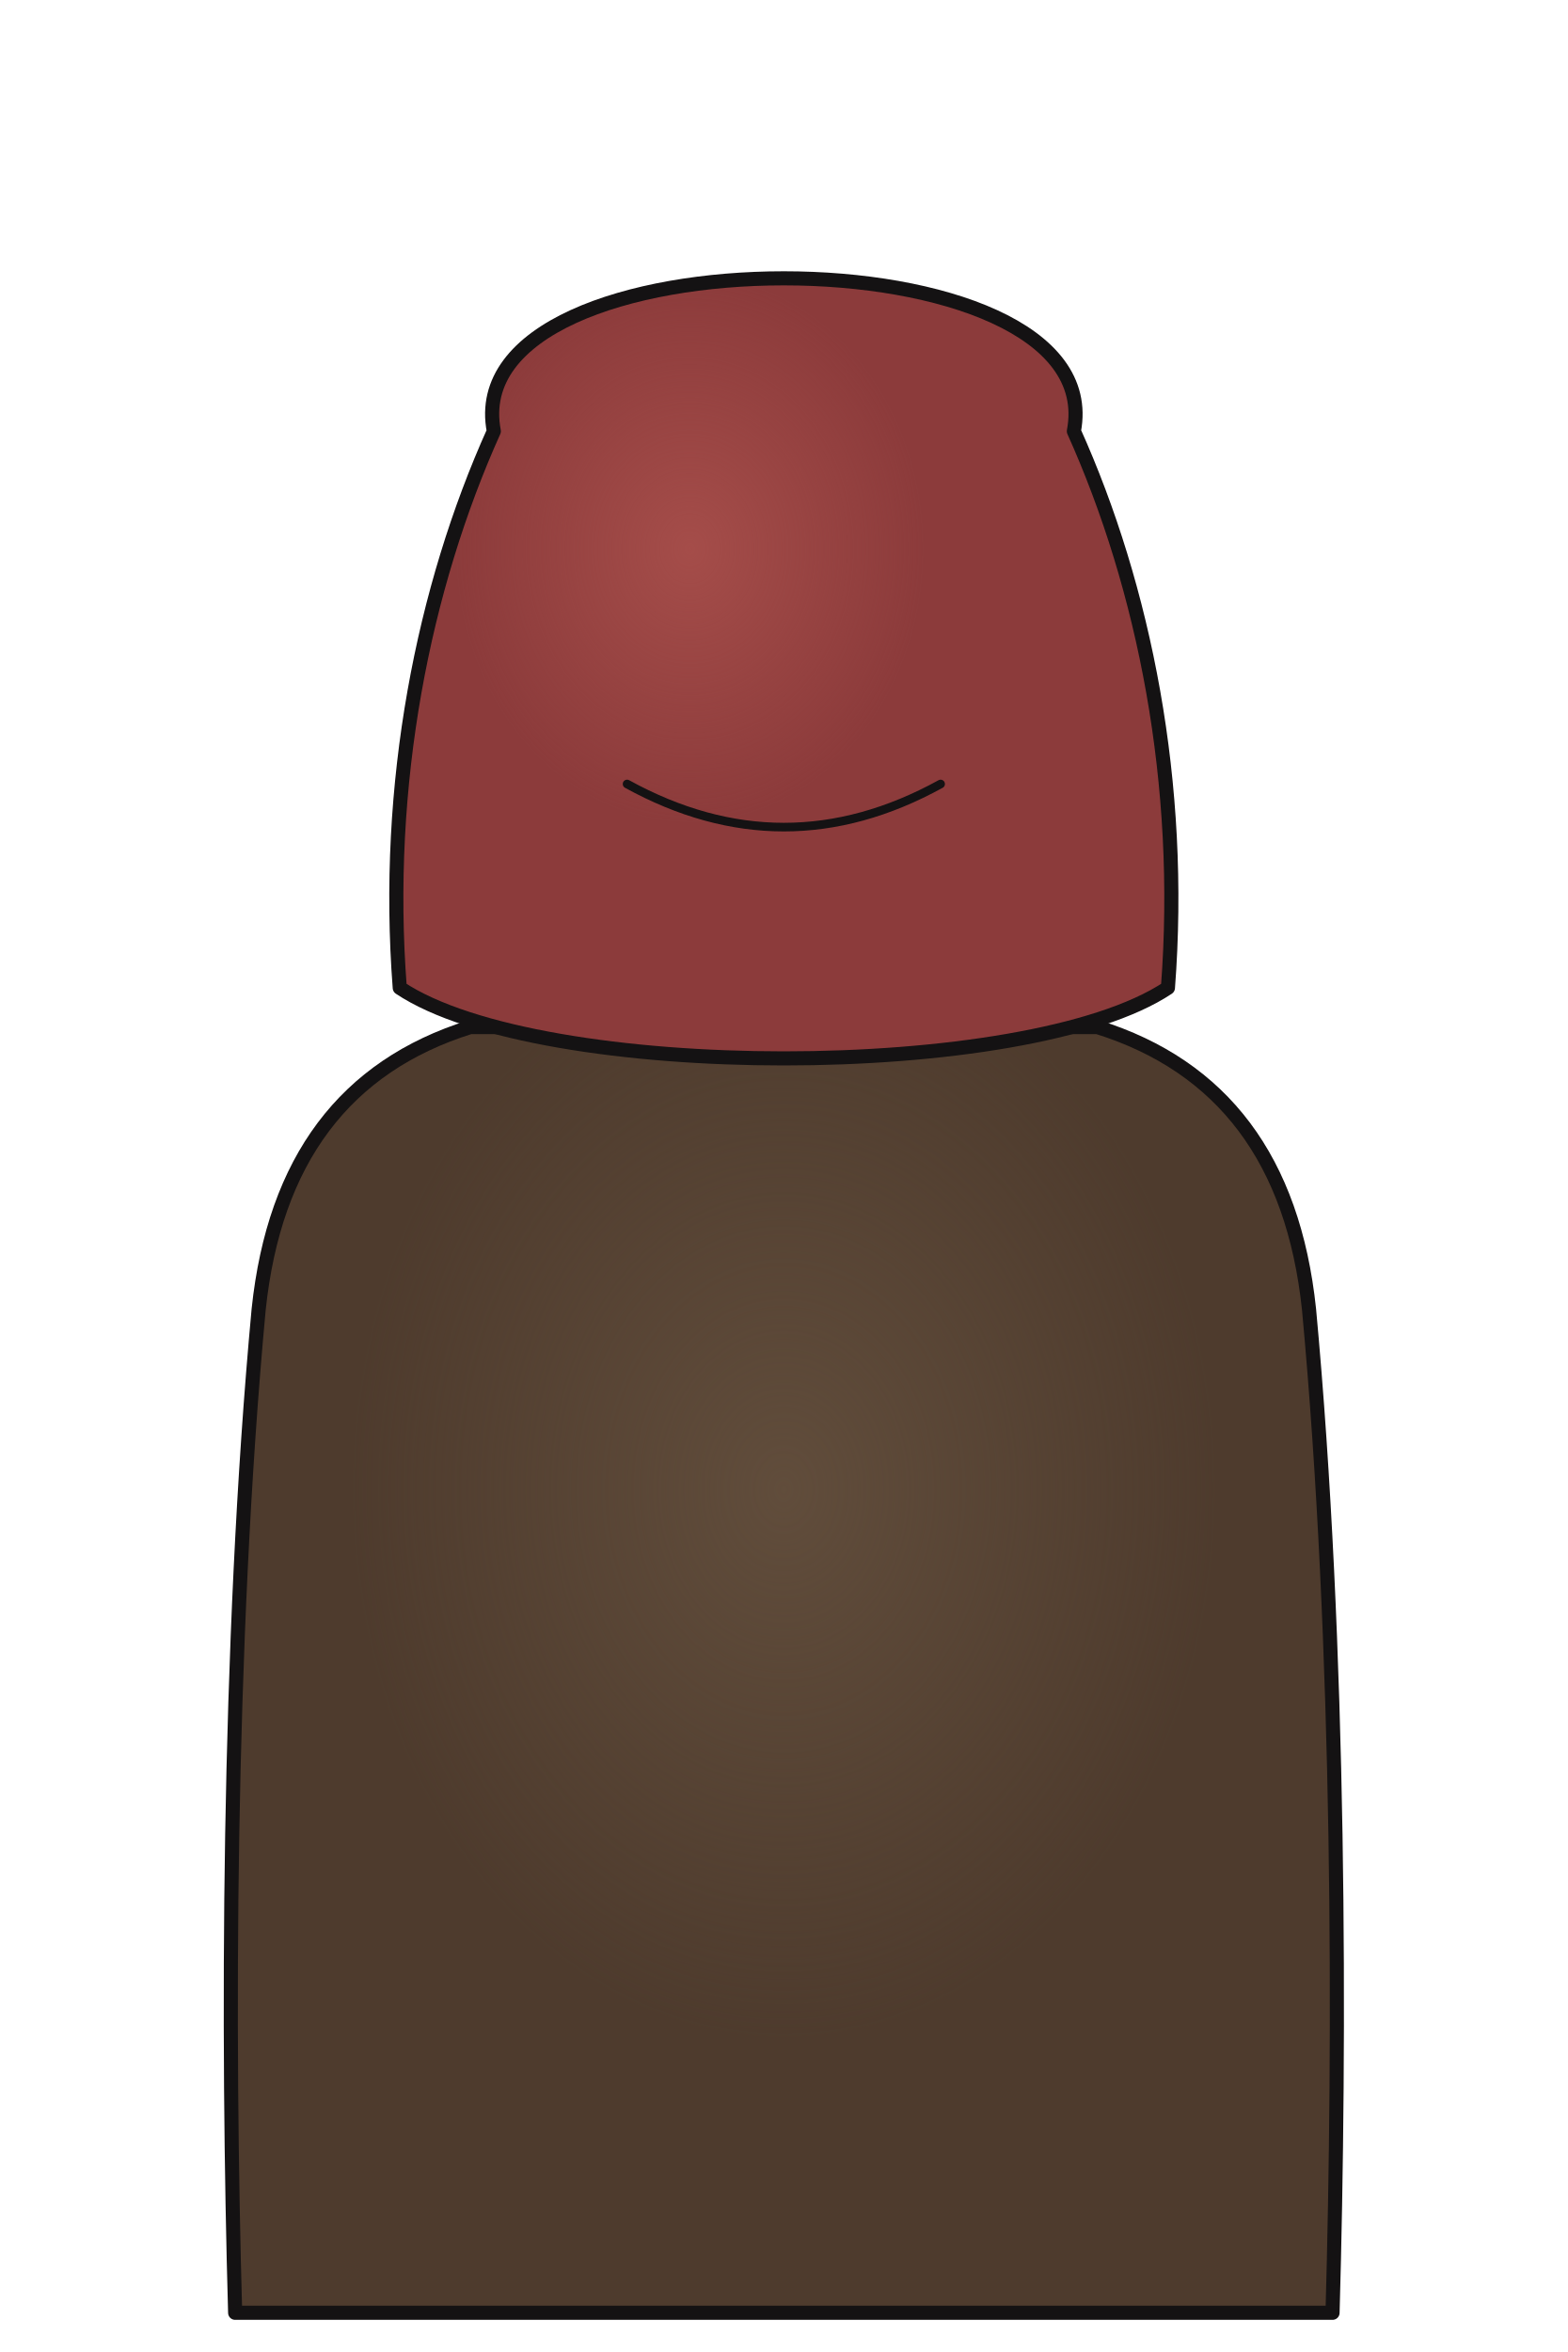
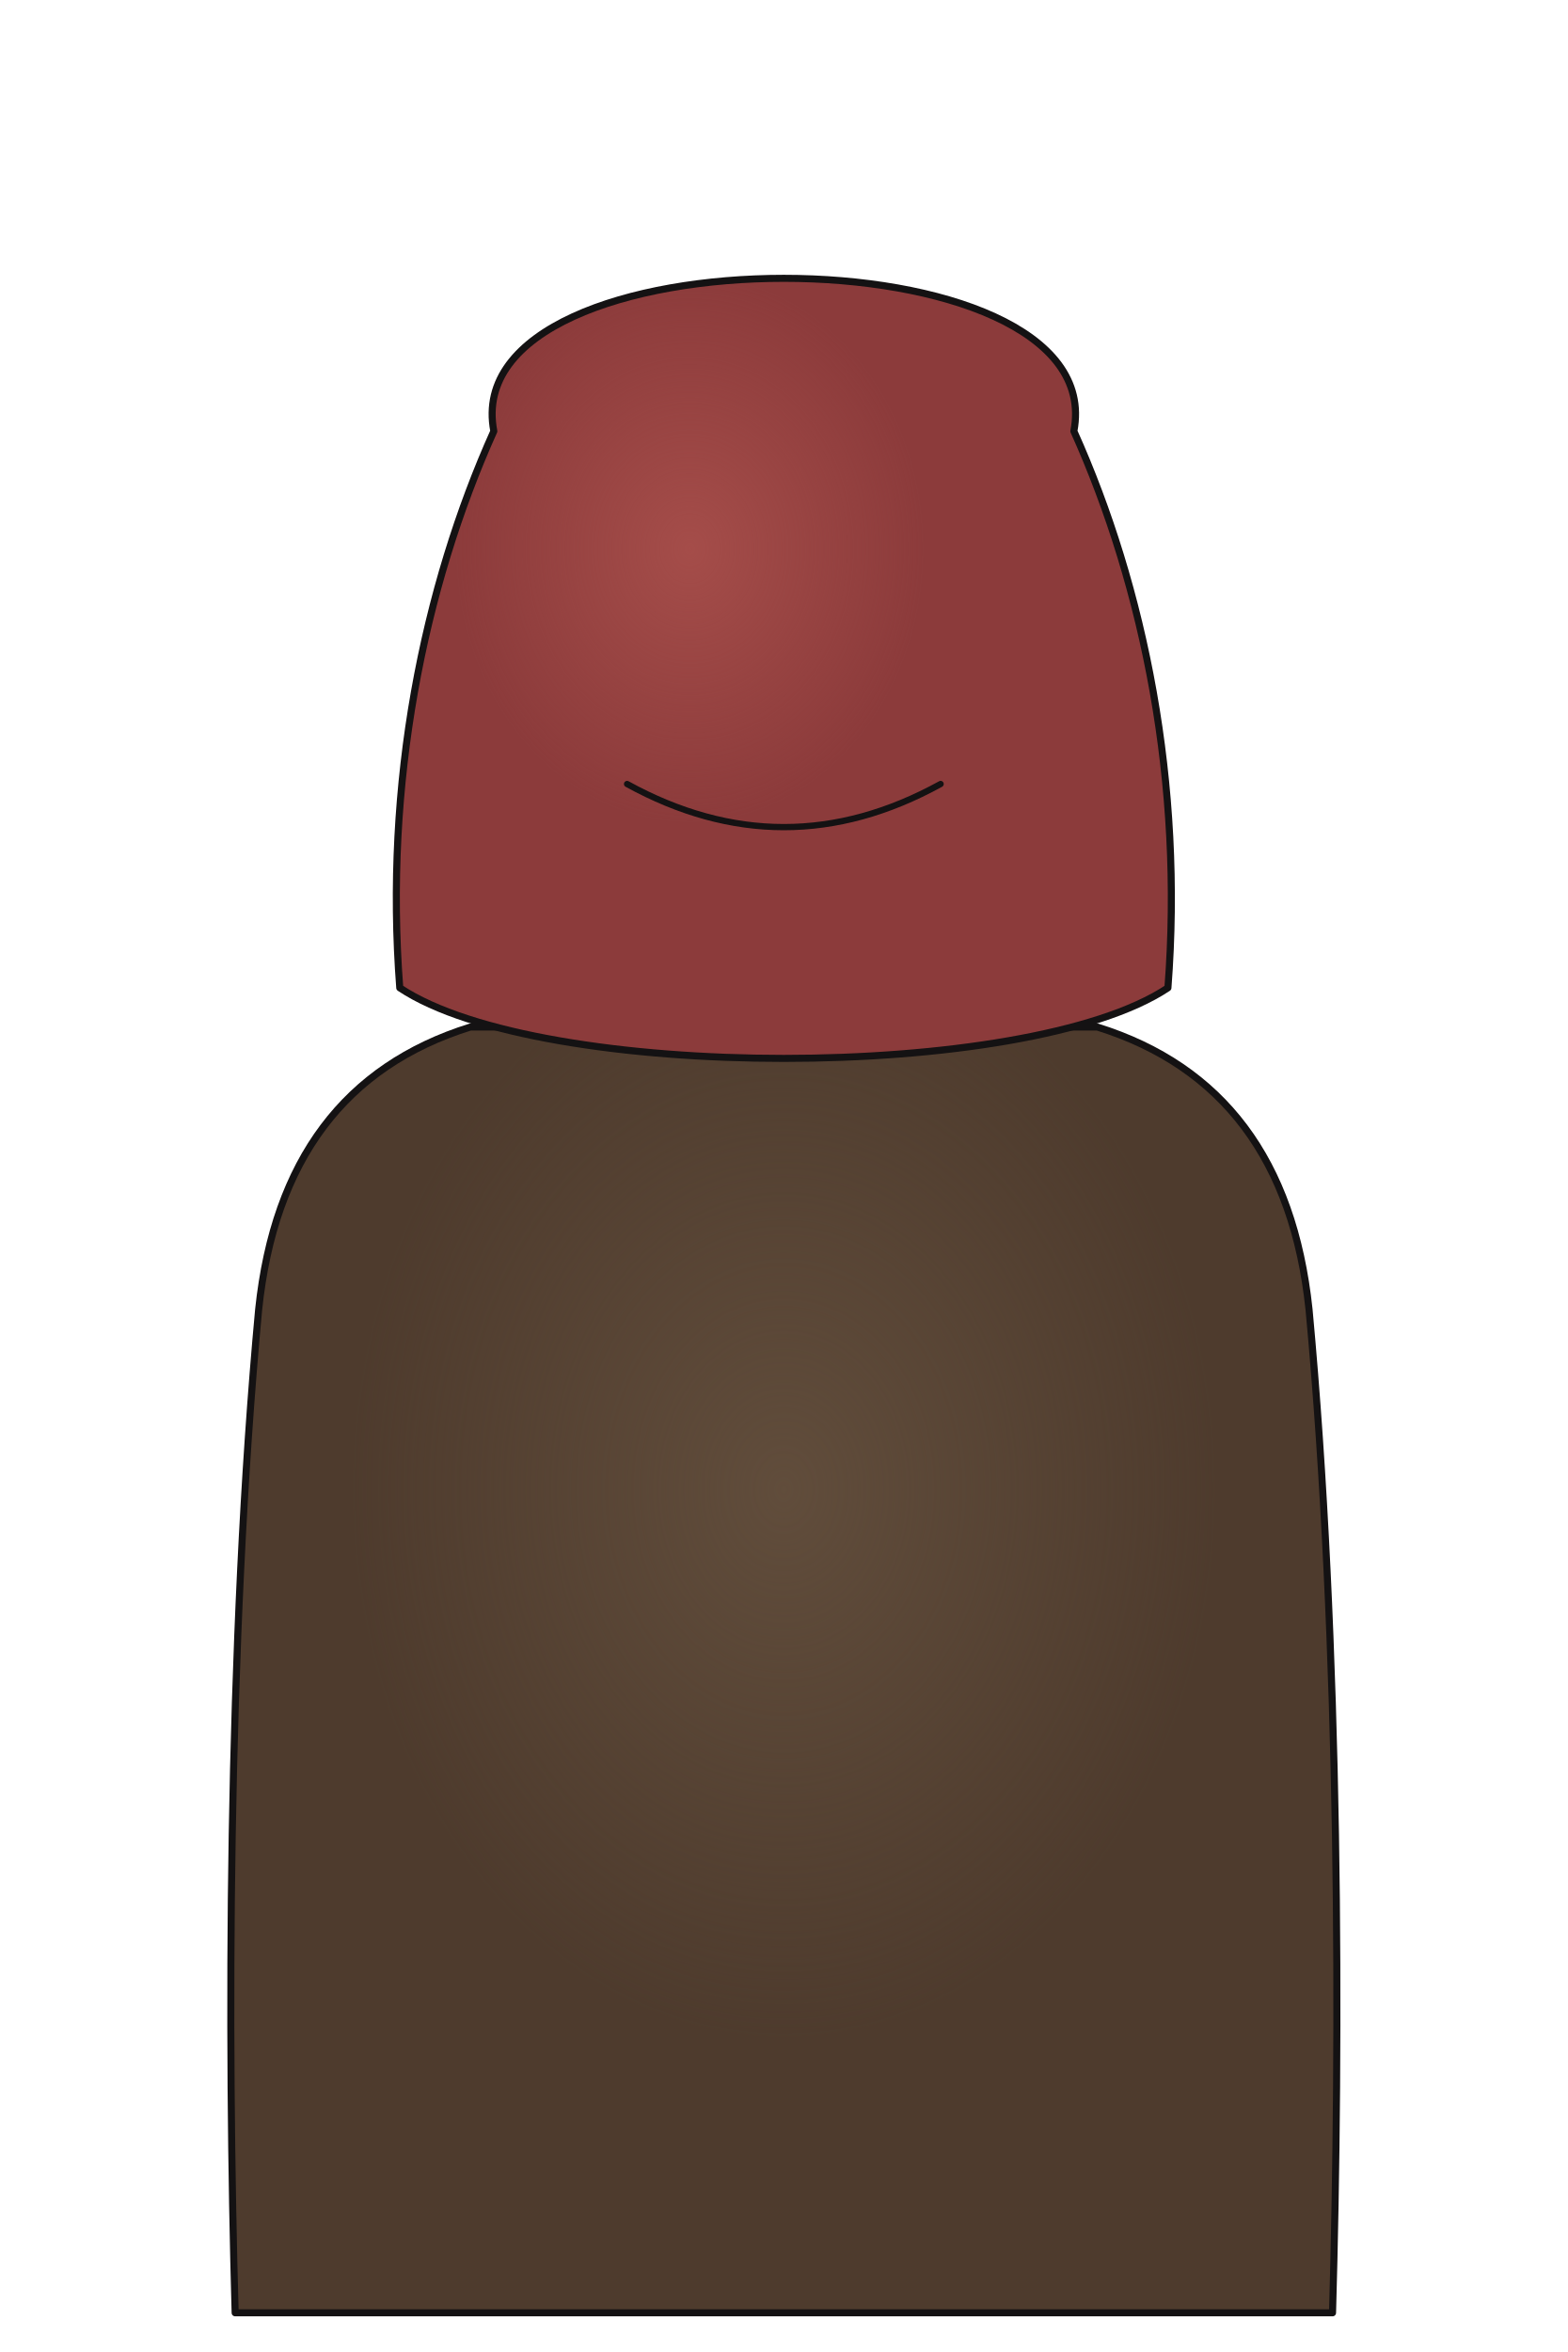
<svg xmlns="http://www.w3.org/2000/svg" width="800" height="1200" viewBox="0 0 400 600">
  <defs>
    <radialGradient id="g1">
      <stop offset="0" stop-color="#64503E" stop-opacity="0.85" />
      <stop offset="0.0" stop-color="#64503E" stop-opacity="0.85" />
      <stop offset="1" stop-color="#64503E" stop-opacity="0" />
    </radialGradient>
    <clipPath id="s1">
      <path d="M120,262 C88,272 70,296 66,334 C58,420 58,520 60,590 L340,590 C342,520 342,420 334,334 C330,296 312,272 280,262 Z" />
    </clipPath>
    <radialGradient id="g2">
      <stop offset="0" stop-color="#A9504C" stop-opacity="0.85" />
      <stop offset="0.0" stop-color="#A9504C" stop-opacity="0.85" />
      <stop offset="1" stop-color="#A9504C" stop-opacity="0" />
    </radialGradient>
    <clipPath id="s2">
      <path d="M126,110 C116,58 284,58 274,110 C292,150 302,200 298,252 C262,276 138,276 102,252 C98,200 108,150 126,110 Z" />
    </clipPath>
  </defs>
  <path d="M120,262 C88,272 70,296 66,334 C58,420 58,520 60,590 L340,590 C342,520 342,420 334,334 C330,296 312,272 280,262 Z" fill="#4E3B2D" />
  <g clip-path="url(#s1)">
    <ellipse cx="200" cy="380" rx="110" ry="140" fill="url(#g1)" />
  </g>
-   <path d="M120,262 C88,272 70,296 66,334 C58,420 58,520 60,590 L340,590 C342,520 342,420 334,334 C330,296 312,272 280,262 Z" fill="none" stroke="#141213" stroke-width="3.6" stroke-linejoin="round" stroke-linecap="round" />
+   <path d="M120,262 C88,272 70,296 66,334 C58,420 58,520 60,590 L340,590 C342,520 342,420 334,334 C330,296 312,272 280,262 Z" fill="none" stroke="#141213" stroke-width="1.8" stroke-linejoin="round" stroke-linecap="round" />
  <path d="M126,110 C116,58 284,58 274,110 C292,150 302,200 298,252 C262,276 138,276 102,252 C98,200 108,150 126,110 Z" fill="#8C3B3B" />
  <g clip-path="url(#s2)">
    <ellipse cx="176" cy="140" rx="60" ry="70" fill="url(#g2)" />
  </g>
-   <path d="M126,110 C116,58 284,58 274,110 C292,150 302,200 298,252 C262,276 138,276 102,252 C98,200 108,150 126,110 Z" fill="none" stroke="#141213" stroke-width="3.6" stroke-linejoin="round" stroke-linecap="round" />
-   <path d="M160,200 Q200,222 240,200" fill="none" stroke="#141213" stroke-width="2.2" stroke-linejoin="round" stroke-linecap="round" />
+   <path d="M126,110 C116,58 284,58 274,110 C292,150 302,200 298,252 C262,276 138,276 102,252 C98,200 108,150 126,110 Z" fill="none" stroke="#141213" stroke-width="1.8" stroke-linejoin="round" stroke-linecap="round" />
+   <path d="M160,200 Q200,222 240,200" fill="none" stroke="#141213" stroke-width="1.6" stroke-linejoin="round" stroke-linecap="round" />
</svg>
